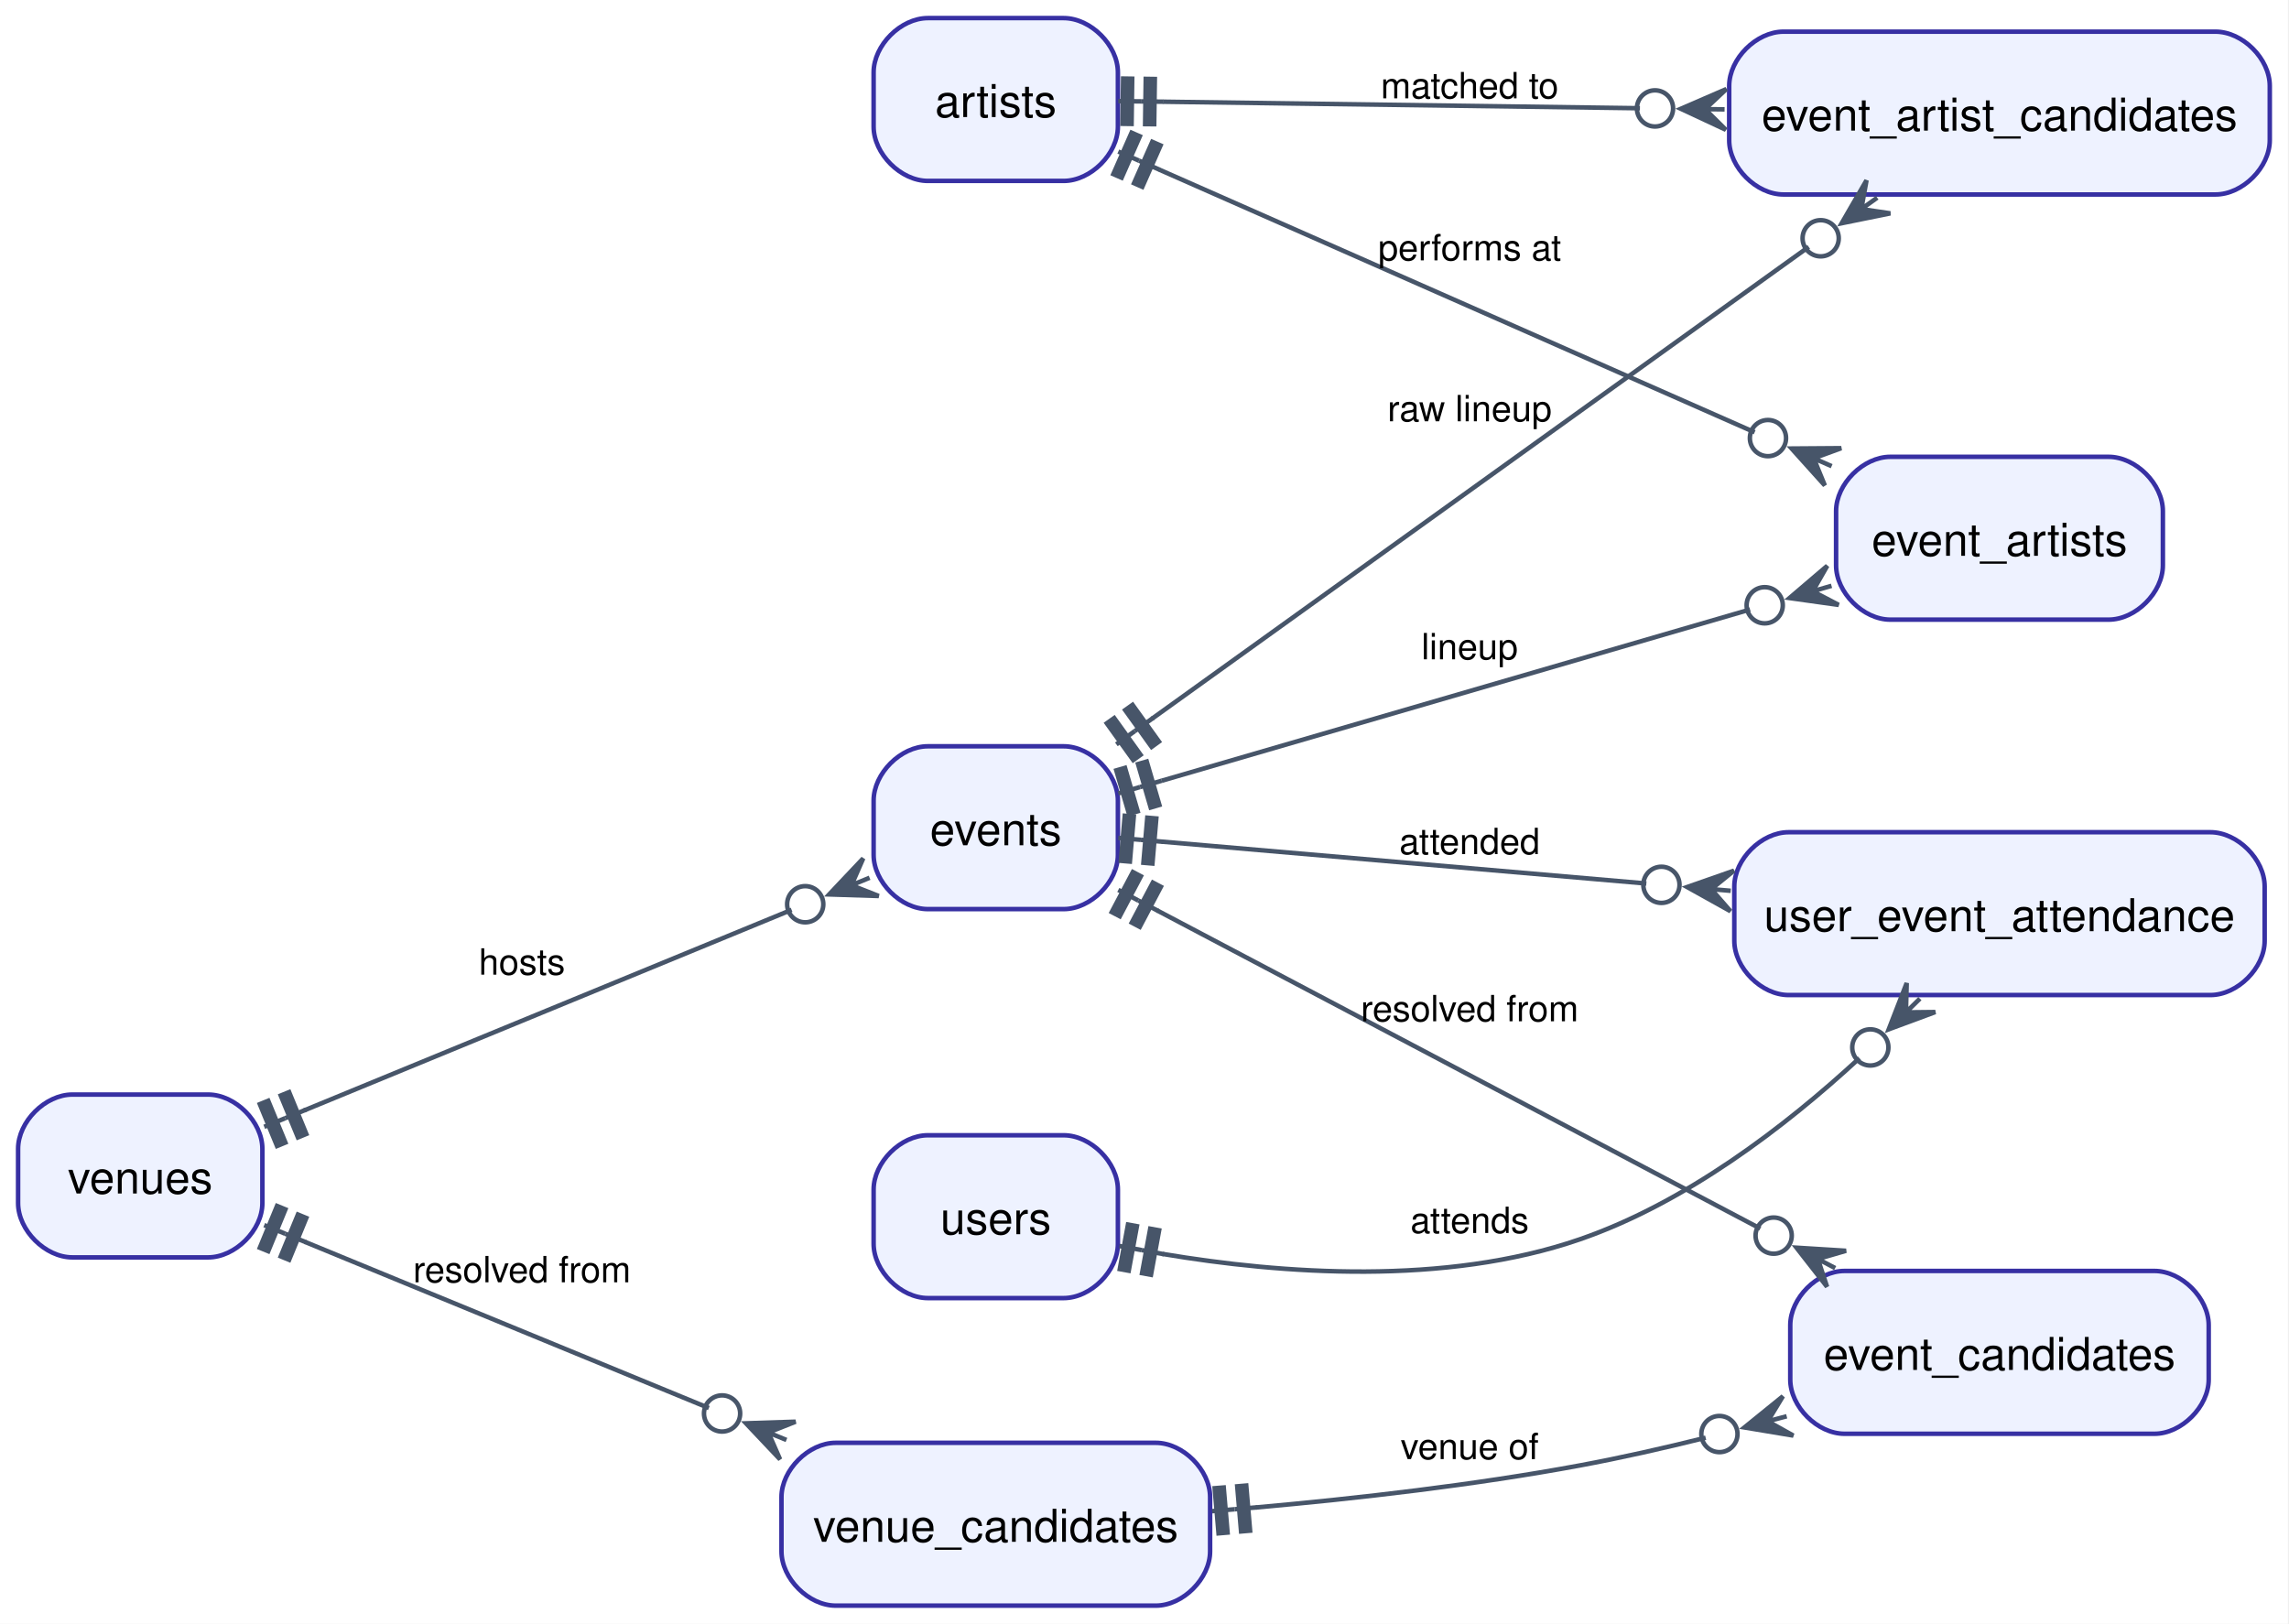
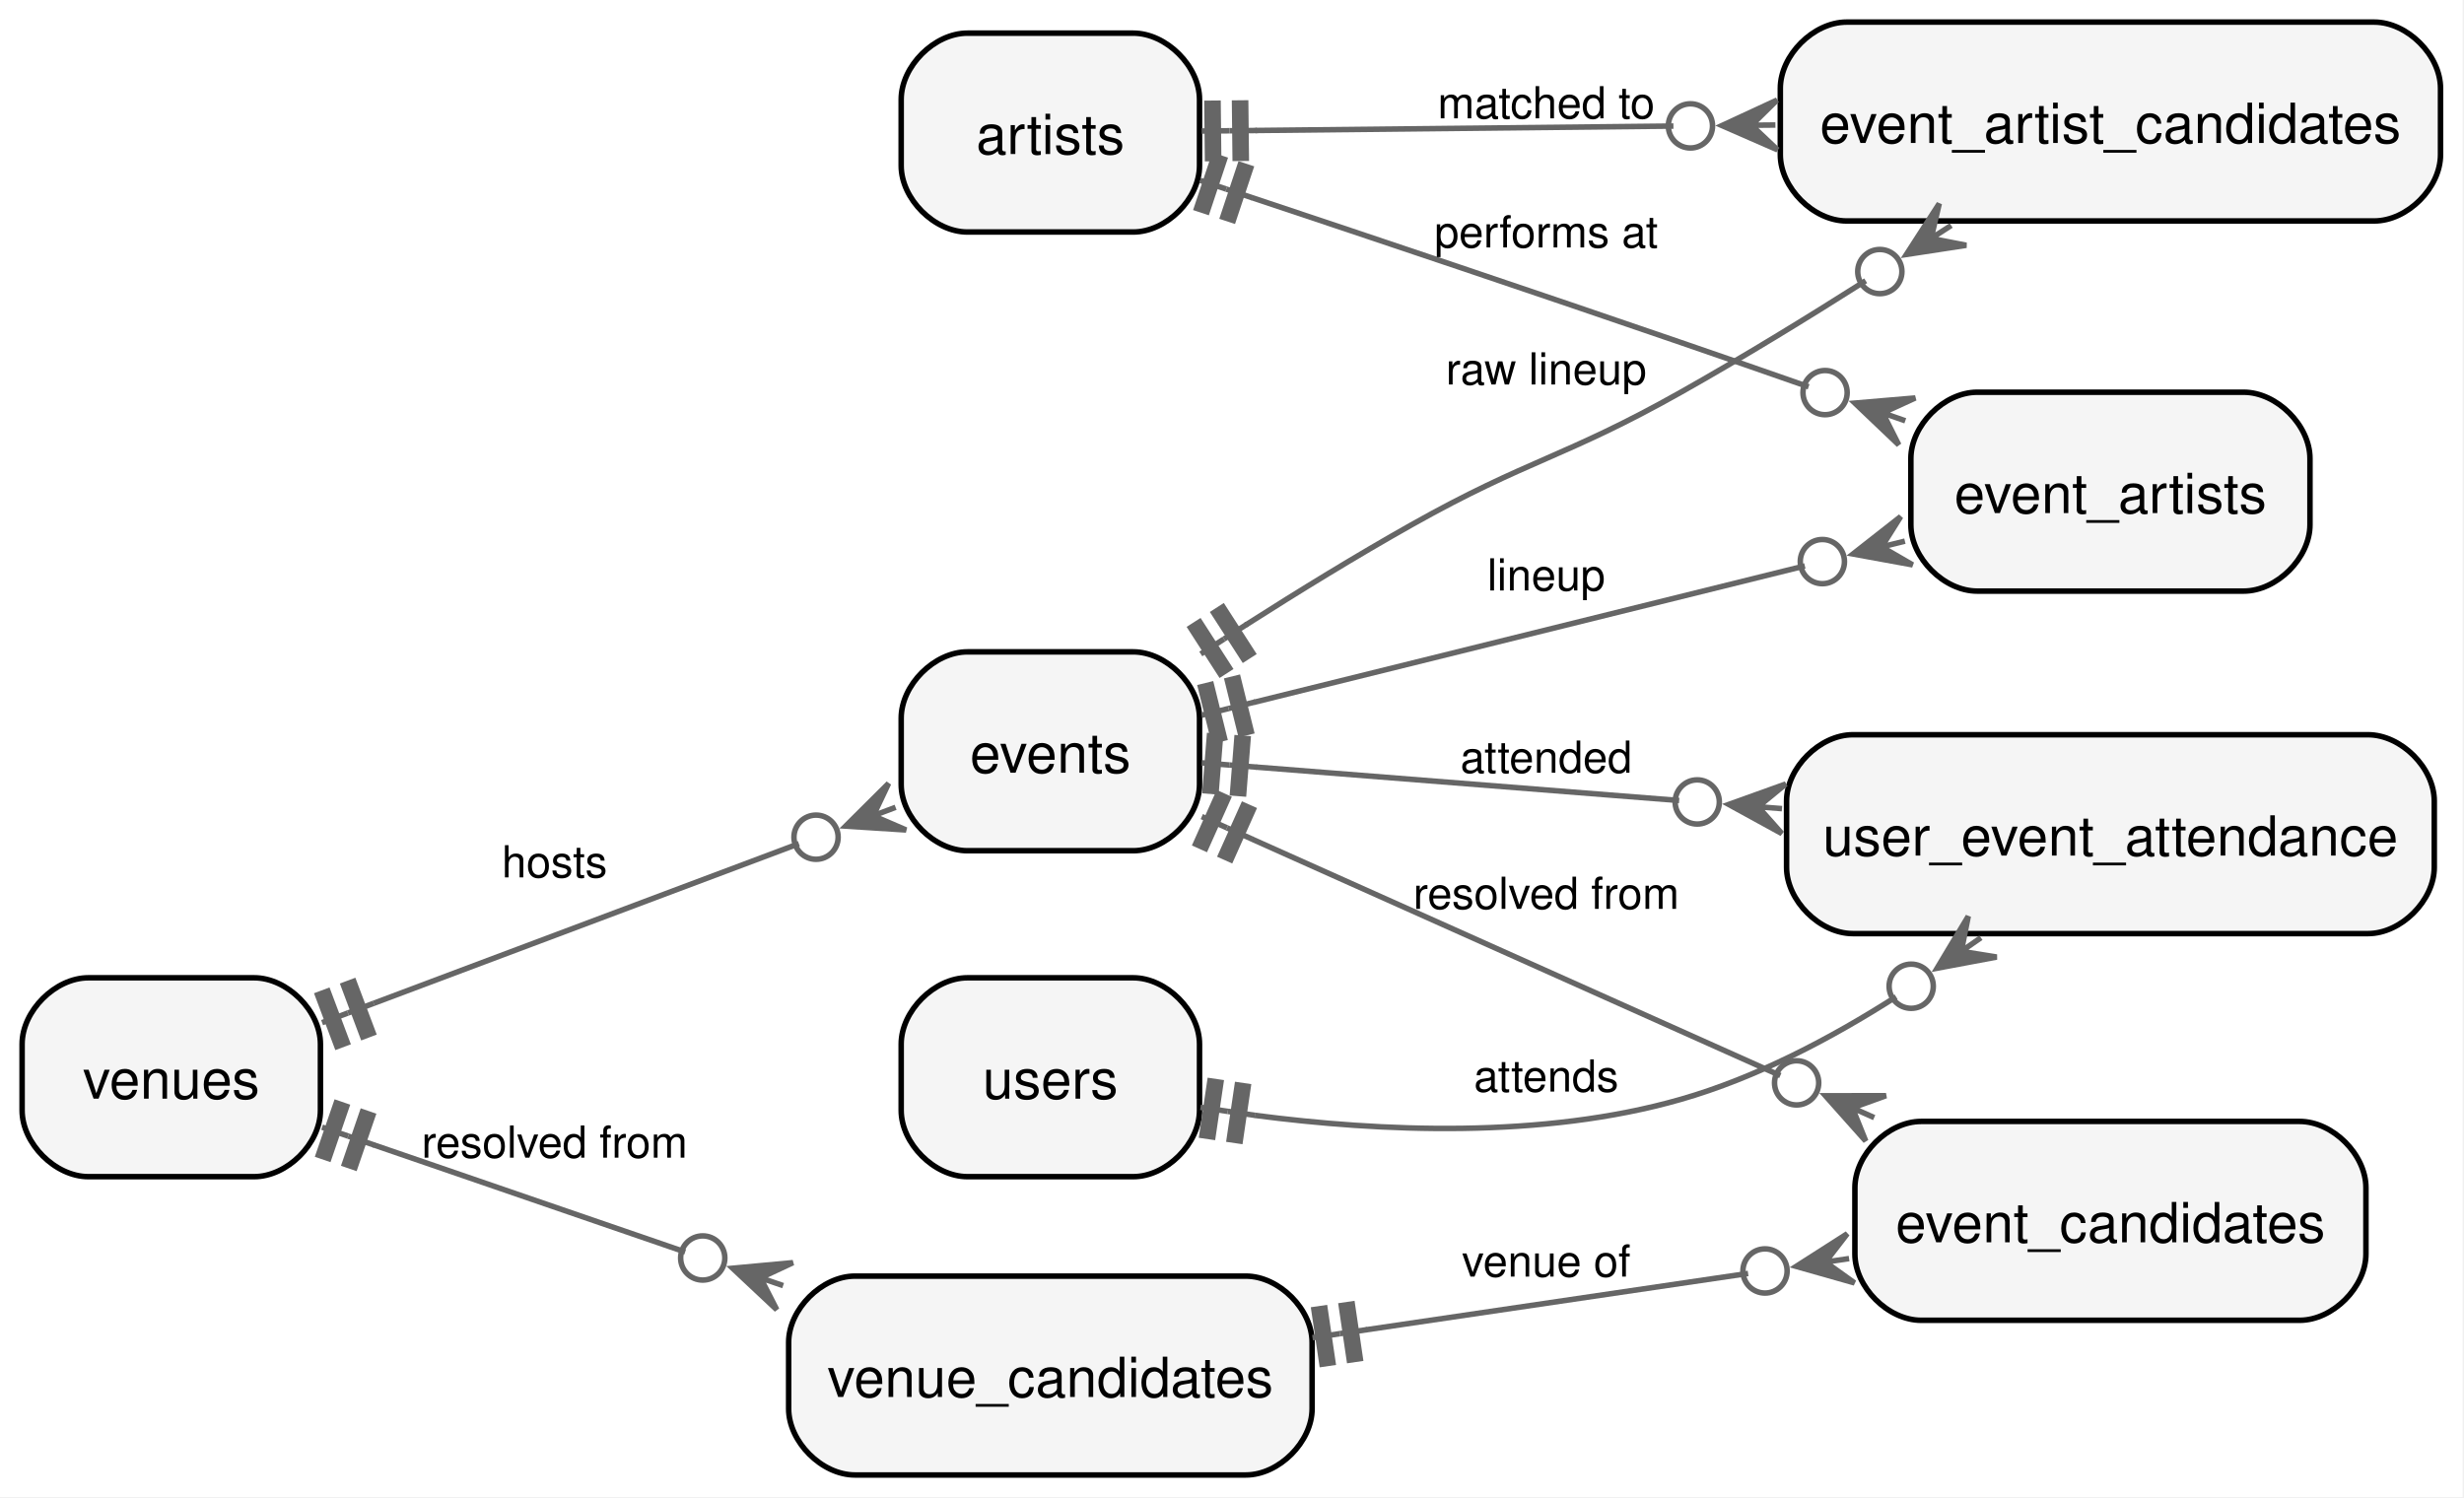
- <svg xmlns="http://www.w3.org/2000/svg" width="506pt" height="359pt" viewBox="0.00 0.00 506.00 359.00">
-   <g id="graph0" class="graph" transform="scale(1 1) rotate(0) translate(4 355)">
-     <polygon fill="white" stroke="none" points="-4,4 -4,-355 501.75,-355 501.75,4 -4,4" />
+ <svg xmlns="http://www.w3.org/2000/svg" width="446pt" height="271pt" viewBox="0.00 0.00 446.00 271.00">
+   <g id="graph0" class="graph" transform="scale(1 1) rotate(0) translate(4 267)">
+     <polygon fill="white" stroke="none" points="-4,4 -4,-267 441.75,-267 441.75,4 -4,4" />
    <g id="node1" class="node">
-       <path fill="#eef2ff" stroke="#3730a3" d="M42,-113C42,-113 12,-113 12,-113 6,-113 0,-107 0,-101 0,-101 0,-89 0,-89 0,-83 6,-77 12,-77 12,-77 42,-77 42,-77 48,-77 54,-83 54,-89 54,-89 54,-101 54,-101 54,-107 48,-113 42,-113" />
-       <text xml:space="preserve" text-anchor="middle" x="27" y="-91.12" font-family="Helvetica,sans-Serif" font-size="10.00">venues</text>
+       <path fill="#f5f5f5" stroke="black" d="M42,-90C42,-90 12,-90 12,-90 6,-90 0,-84 0,-78 0,-78 0,-66 0,-66 0,-60 6,-54 12,-54 12,-54 42,-54 42,-54 48,-54 54,-60 54,-66 54,-66 54,-78 54,-78 54,-84 48,-90 42,-90" />
+       <text xml:space="preserve" text-anchor="middle" x="27" y="-68.12" font-family="Helvetica,sans-Serif" font-size="10.00">venues</text>
    </g>
    <g id="node2" class="node">
-       <path fill="#eef2ff" stroke="#3730a3" d="M231.12,-190C231.12,-190 201.12,-190 201.12,-190 195.12,-190 189.12,-184 189.12,-178 189.12,-178 189.12,-166 189.12,-166 189.12,-160 195.12,-154 201.12,-154 201.12,-154 231.12,-154 231.12,-154 237.12,-154 243.12,-160 243.12,-166 243.12,-166 243.12,-178 243.12,-178 243.12,-184 237.12,-190 231.12,-190" />
-       <text xml:space="preserve" text-anchor="middle" x="216.12" y="-168.12" font-family="Helvetica,sans-Serif" font-size="10.00">events</text>
+       <path fill="#f5f5f5" stroke="black" d="M201.12,-149C201.12,-149 171.12,-149 171.12,-149 165.12,-149 159.12,-143 159.12,-137 159.12,-137 159.12,-125 159.12,-125 159.12,-119 165.12,-113 171.12,-113 171.12,-113 201.12,-113 201.12,-113 207.12,-113 213.12,-119 213.12,-125 213.12,-125 213.12,-137 213.12,-137 213.12,-143 207.12,-149 201.12,-149" />
+       <text xml:space="preserve" text-anchor="middle" x="186.12" y="-127.12" font-family="Helvetica,sans-Serif" font-size="10.00">events</text>
    </g>
    <g id="edge1" class="edge">
-       <path fill="none" stroke="#475569" d="M63.25,-109.5C93.79,-122.07 138.11,-140.31 170.99,-153.84" />
-       <polygon fill="#475569" stroke="#475569" points="53.44,-110.87 57.24,-101.63 59.09,-102.39 55.29,-111.63 53.44,-110.87" />
-       <polyline fill="none" stroke="#475569" points="54.41,-105.87 59.04,-107.77" />
-       <polygon fill="#475569" stroke="#475569" points="58.06,-112.78 61.86,-103.53 63.71,-104.29 59.91,-113.54 58.06,-112.78" />
-       <polyline fill="none" stroke="#475569" points="59.04,-107.77 63.66,-109.67" />
-       <polygon fill="#475569" stroke="#475569" points="179.29,-157.25 186.82,-165.22 184.22,-159.28 188.23,-160.93 188.23,-160.93 188.23,-160.93 184.22,-159.28 190.25,-156.9 179.29,-157.25" />
-       <ellipse fill="none" stroke="#475569" cx="174" cy="-155.08" rx="4" ry="4" />
-       <text xml:space="preserve" text-anchor="middle" x="111.38" y="-139.51" font-family="Helvetica,sans-Serif" font-size="8.00">hosts</text>
+       <path fill="none" stroke="#666666" d="M63.64,-85.38C86.45,-93.95 116.23,-105.13 140.6,-114.28" />
+       <polygon fill="#666666" stroke="#666666" points="53.48,-86.91 56.99,-77.55 58.87,-78.25 55.35,-87.61 53.48,-86.91" />
+       <polyline fill="none" stroke="#666666" points="54.3,-81.88 58.98,-83.63" />
+       <polygon fill="#666666" stroke="#666666" points="58.16,-88.67 61.67,-79.3 63.55,-80.01 60.03,-89.37 58.16,-88.67" />
+       <polyline fill="none" stroke="#666666" points="58.98,-83.63 63.66,-85.39" />
+       <polygon fill="#666666" stroke="#666666" points="149.07,-117.46 156.84,-125.19 154.06,-119.33 158.11,-120.86 158.11,-120.86 158.11,-120.86 154.06,-119.33 160.01,-116.76 149.07,-117.46" />
+       <ellipse fill="none" stroke="#666666" cx="143.71" cy="-115.45" rx="4" ry="4" />
+       <text xml:space="preserve" text-anchor="middle" x="96.38" y="-108.18" font-family="Helvetica,sans-Serif" font-size="8.00">hosts</text>
    </g>
    <g id="node3" class="node">
-       <path fill="#eef2ff" stroke="#3730a3" d="M251.5,-36C251.5,-36 180.75,-36 180.75,-36 174.75,-36 168.75,-30 168.75,-24 168.75,-24 168.75,-12 168.75,-12 168.75,-6 174.75,0 180.75,0 180.75,0 251.5,0 251.5,0 257.5,0 263.5,-6 263.5,-12 263.5,-12 263.5,-24 263.5,-24 263.5,-30 257.5,-36 251.5,-36" />
-       <text xml:space="preserve" text-anchor="middle" x="216.12" y="-14.12" font-family="Helvetica,sans-Serif" font-size="10.00">venue_candidates</text>
+       <path fill="#f5f5f5" stroke="black" d="M221.5,-36C221.5,-36 150.75,-36 150.75,-36 144.75,-36 138.75,-30 138.75,-24 138.75,-24 138.75,-12 138.75,-12 138.75,-6 144.75,0 150.75,0 150.75,0 221.5,0 221.5,0 227.5,0 233.5,-6 233.5,-12 233.5,-12 233.5,-24 233.5,-24 233.5,-30 227.5,-36 221.5,-36" />
+       <text xml:space="preserve" text-anchor="middle" x="186.12" y="-14.12" font-family="Helvetica,sans-Serif" font-size="10.00">venue_candidates</text>
    </g>
    <g id="edge2" class="edge">
-       <path fill="none" stroke="#475569" d="M63.38,-80.44C88.53,-70.09 122.98,-55.92 152.7,-43.69" />
-       <polygon fill="#475569" stroke="#475569" points="57.24,-88.37 53.44,-79.13 55.29,-78.37 59.09,-87.61 57.24,-88.37" />
-       <polyline fill="none" stroke="#475569" points="54.41,-84.13 59.04,-82.23" />
-       <polygon fill="#475569" stroke="#475569" points="61.86,-86.47 58.06,-77.22 59.91,-76.46 63.71,-85.71 61.86,-86.47" />
-       <polyline fill="none" stroke="#475569" points="59.04,-82.23 63.66,-80.33" />
-       <polygon fill="#475569" stroke="#475569" points="160.91,-40.31 171.87,-40.67 165.84,-38.28 169.85,-36.63 169.85,-36.63 169.85,-36.63 165.84,-38.28 168.44,-32.34 160.91,-40.31" />
-       <ellipse fill="none" stroke="#475569" cx="155.62" cy="-42.49" rx="4" ry="4" />
-       <text xml:space="preserve" text-anchor="middle" x="111.38" y="-71.49" font-family="Helvetica,sans-Serif" font-size="8.00">resolved from</text>
+       <path fill="none" stroke="#666666" d="M63.65,-59.75C80.33,-54.01 100.74,-47 120.02,-40.37" />
+       <polygon fill="#666666" stroke="#666666" points="56.87,-67.37 53.62,-57.91 55.51,-57.26 58.76,-66.72 56.87,-67.37" />
+       <polyline fill="none" stroke="#666666" points="54.3,-62.96 59.03,-61.34" />
+       <polygon fill="#666666" stroke="#666666" points="61.6,-65.74 58.35,-56.28 60.24,-55.63 63.49,-65.09 61.6,-65.74" />
+       <polyline fill="none" stroke="#666666" points="59.03,-61.34 63.76,-59.71" />
+       <polygon fill="#666666" stroke="#666666" points="128.61,-37.42 139.53,-38.43 133.65,-35.69 137.75,-34.28 137.75,-34.28 137.75,-34.28 133.65,-35.69 136.6,-29.92 128.61,-37.42" />
+       <ellipse fill="none" stroke="#666666" cx="123.2" cy="-39.28" rx="4" ry="4" />
+       <text xml:space="preserve" text-anchor="middle" x="96.38" y="-57.44" font-family="Helvetica,sans-Serif" font-size="8.00">resolved from</text>
    </g>
    <g id="node4" class="node">
-       <path fill="#eef2ff" stroke="#3730a3" d="M462.12,-254C462.12,-254 413.88,-254 413.88,-254 407.88,-254 401.88,-248 401.88,-242 401.88,-242 401.88,-230 401.88,-230 401.88,-224 407.88,-218 413.88,-218 413.88,-218 462.12,-218 462.12,-218 468.12,-218 474.12,-224 474.12,-230 474.12,-230 474.12,-242 474.12,-242 474.12,-248 468.12,-254 462.12,-254" />
-       <text xml:space="preserve" text-anchor="middle" x="438" y="-232.12" font-family="Helvetica,sans-Serif" font-size="10.00">event_artists</text>
+       <path fill="#f5f5f5" stroke="black" d="M402.12,-196C402.12,-196 353.88,-196 353.88,-196 347.88,-196 341.88,-190 341.88,-184 341.88,-184 341.88,-172 341.88,-172 341.88,-166 347.88,-160 353.88,-160 353.88,-160 402.12,-160 402.12,-160 408.12,-160 414.12,-166 414.12,-172 414.12,-172 414.12,-184 414.12,-184 414.12,-190 408.12,-196 402.12,-196" />
+       <text xml:space="preserve" text-anchor="middle" x="378" y="-174.12" font-family="Helvetica,sans-Serif" font-size="10.00">event_artists</text>
    </g>
    <g id="edge3" class="edge">
-       <path fill="none" stroke="#475569" d="M252.79,-182.38C288.01,-192.63 342.32,-208.44 382.86,-220.24" />
-       <polygon fill="#475569" stroke="#475569" points="242.77,-184.67 245.57,-175.07 247.49,-175.63 244.69,-185.23 242.77,-184.67" />
-       <polyline fill="none" stroke="#475569" points="243.21,-179.59 248.01,-180.99" />
-       <polygon fill="#475569" stroke="#475569" points="247.57,-186.07 250.37,-176.47 252.29,-177.03 249.49,-186.63 247.57,-186.07" />
-       <polyline fill="none" stroke="#475569" points="248.01,-180.99 252.81,-182.39" />
-       <polygon fill="#475569" stroke="#475569" points="391.59,-222.78 399.93,-229.9 396.71,-224.27 400.87,-225.48 400.87,-225.48 400.87,-225.48 396.71,-224.27 402.45,-221.26 391.59,-222.78" />
-       <ellipse fill="none" stroke="#475569" cx="386.1" cy="-221.18" rx="4" ry="4" />
-       <text xml:space="preserve" text-anchor="middle" x="320.88" y="-209.23" font-family="Helvetica,sans-Serif" font-size="8.00">lineup</text>
+       <path fill="none" stroke="#666666" d="M223.06,-139.89C251.17,-146.85 290.72,-156.64 322.69,-164.56" />
+       <polygon fill="#666666" stroke="#666666" points="213.3,-142.63 215.7,-132.92 217.64,-133.4 215.24,-143.11 213.3,-142.63" />
+       <polyline fill="none" stroke="#666666" points="213.53,-137.54 218.38,-138.74" />
+       <polygon fill="#666666" stroke="#666666" points="218.15,-143.83 220.55,-134.12 222.49,-134.6 220.09,-144.31 218.15,-143.83" />
+       <polyline fill="none" stroke="#666666" points="218.38,-138.74 223.23,-139.94" />
+       <polygon fill="#666666" stroke="#666666" points="331.41,-166.72 340.04,-173.49 336.59,-168 340.8,-169.04 340.8,-169.04 340.8,-169.04 336.59,-168 342.2,-164.75 331.41,-166.72" />
+       <ellipse fill="none" stroke="#666666" cx="325.86" cy="-165.34" rx="4" ry="4" />
+       <text xml:space="preserve" text-anchor="middle" x="275.88" y="-160.11" font-family="Helvetica,sans-Serif" font-size="8.00">lineup</text>
    </g>
    <g id="node5" class="node">
-       <path fill="#eef2ff" stroke="#3730a3" d="M485.75,-348C485.75,-348 390.25,-348 390.25,-348 384.25,-348 378.25,-342 378.25,-336 378.25,-336 378.25,-324 378.25,-324 378.25,-318 384.25,-312 390.25,-312 390.25,-312 485.75,-312 485.75,-312 491.75,-312 497.75,-318 497.75,-324 497.75,-324 497.75,-336 497.75,-336 497.75,-342 491.75,-348 485.75,-348" />
-       <text xml:space="preserve" text-anchor="middle" x="438" y="-326.12" font-family="Helvetica,sans-Serif" font-size="10.00">event_artist_candidates</text>
+       <path fill="#f5f5f5" stroke="black" d="M425.75,-263C425.75,-263 330.25,-263 330.25,-263 324.25,-263 318.25,-257 318.25,-251 318.25,-251 318.25,-239 318.25,-239 318.25,-233 324.25,-227 330.25,-227 330.25,-227 425.75,-227 425.75,-227 431.75,-227 437.75,-233 437.75,-239 437.75,-239 437.75,-251 437.75,-251 437.75,-257 431.75,-263 425.75,-263" />
+       <text xml:space="preserve" text-anchor="middle" x="378" y="-241.12" font-family="Helvetica,sans-Serif" font-size="10.00">event_artist_candidates</text>
    </g>
    <g id="edge4" class="edge">
-       <path fill="none" stroke="#475569" d="M250.64,-196.08C289.59,-224.07 353.87,-270.27 395.83,-300.42" />
-       <polygon fill="#475569" stroke="#475569" points="240.67,-195.08 246.51,-186.96 248.13,-188.12 242.3,-196.24 240.67,-195.08" />
-       <polyline fill="none" stroke="#475569" points="242.78,-190.43 246.84,-193.35" />
-       <polygon fill="#475569" stroke="#475569" points="244.73,-198 250.57,-189.87 252.19,-191.04 246.36,-199.16 244.73,-198" />
-       <polyline fill="none" stroke="#475569" points="246.84,-193.35 250.9,-196.27" />
-       <polygon fill="#475569" stroke="#475569" points="403.12,-305.65 408.61,-315.14 407.45,-308.77 410.97,-311.29 410.97,-311.29 410.97,-311.29 407.45,-308.77 413.86,-307.83 403.12,-305.65" />
-       <ellipse fill="none" stroke="#475569" cx="398.47" cy="-302.32" rx="4" ry="4" />
-       <text xml:space="preserve" text-anchor="middle" x="320.88" y="-261.86" font-family="Helvetica,sans-Serif" font-size="8.00">raw lineup</text>
+       <path fill="none" stroke="#666666" d="M221.5,-153.87C231.08,-159.98 241.58,-166.42 251.5,-172 272.55,-183.84 279.21,-184.15 300.25,-196 311.28,-202.21 322.92,-209.33 333.7,-216.18" />
+       <polygon fill="#666666" stroke="#666666" points="211.48,-153.37 216.9,-144.96 218.58,-146.04 213.16,-154.45 211.48,-153.37" />
+       <polyline fill="none" stroke="#666666" points="213.35,-148.62 217.55,-151.33" />
+       <polygon fill="#666666" stroke="#666666" points="215.68,-156.07 221.1,-147.67 222.78,-148.75 217.37,-157.16 215.68,-156.07" />
+       <polyline fill="none" stroke="#666666" points="217.55,-151.33 221.76,-154.04" />
+       <polygon fill="#666666" stroke="#666666" points="341.07,-220.94 347.02,-230.15 345.54,-223.84 349.18,-226.19 349.18,-226.19 349.18,-226.19 345.54,-223.84 351.91,-222.6 341.07,-220.94" />
+       <ellipse fill="none" stroke="#666666" cx="336.26" cy="-217.84" rx="4" ry="4" />
+       <text xml:space="preserve" text-anchor="middle" x="275.88" y="-197.4" font-family="Helvetica,sans-Serif" font-size="8.00">raw lineup</text>
    </g>
    <g id="node6" class="node">
-       <path fill="#eef2ff" stroke="#3730a3" d="M472.25,-74C472.25,-74 403.75,-74 403.75,-74 397.75,-74 391.75,-68 391.75,-62 391.75,-62 391.75,-50 391.75,-50 391.75,-44 397.75,-38 403.75,-38 403.75,-38 472.25,-38 472.25,-38 478.25,-38 484.25,-44 484.25,-50 484.25,-50 484.25,-62 484.25,-62 484.25,-68 478.25,-74 472.25,-74" />
-       <text xml:space="preserve" text-anchor="middle" x="438" y="-52.12" font-family="Helvetica,sans-Serif" font-size="10.00">event_candidates</text>
+       <path fill="#f5f5f5" stroke="black" d="M412.25,-64C412.25,-64 343.75,-64 343.75,-64 337.75,-64 331.75,-58 331.75,-52 331.75,-52 331.75,-40 331.75,-40 331.75,-34 337.75,-28 343.75,-28 343.75,-28 412.25,-28 412.25,-28 418.25,-28 424.25,-34 424.25,-40 424.25,-40 424.25,-52 424.25,-52 424.25,-58 418.25,-64 412.25,-64" />
+       <text xml:space="preserve" text-anchor="middle" x="378" y="-42.12" font-family="Helvetica,sans-Serif" font-size="10.00">event_candidates</text>
    </g>
    <g id="edge5" class="edge">
-       <path fill="none" stroke="#475569" d="M251.81,-153.7C287.64,-134.8 343.99,-105.07 385.13,-83.37" />
-       <polygon fill="#475569" stroke="#475569" points="246.43,-162.19 241.76,-153.35 243.53,-152.42 248.2,-161.26 246.43,-162.19" />
-       <polyline fill="none" stroke="#475569" points="243.21,-158.24 247.63,-155.9" />
-       <polygon fill="#475569" stroke="#475569" points="250.85,-159.86 246.18,-151.02 247.95,-150.08 252.62,-158.93 250.85,-159.86" />
-       <polyline fill="none" stroke="#475569" points="247.63,-155.9 252.06,-153.57" />
-       <polygon fill="#475569" stroke="#475569" points="393.13,-79.14 404.08,-78.46 397.85,-76.65 401.68,-74.63 401.68,-74.63 401.68,-74.63 397.85,-76.65 399.88,-70.5 393.13,-79.14" />
-       <ellipse fill="none" stroke="#475569" cx="388.08" cy="-81.81" rx="4" ry="4" />
-       <text xml:space="preserve" text-anchor="middle" x="320.88" y="-129.2" font-family="Helvetica,sans-Serif" font-size="8.00">resolved from</text>
+       <path fill="none" stroke="#666666" d="M222.57,-115.13C249.43,-103.11 286.93,-86.32 318.25,-72.3" />
+       <polygon fill="#666666" stroke="#666666" points="216.48,-123.34 212.4,-114.21 214.22,-113.39 218.31,-122.52 216.48,-123.34" />
+       <polyline fill="none" stroke="#666666" points="213.53,-119.18 218.09,-117.14" />
+       <polygon fill="#666666" stroke="#666666" points="221.05,-121.29 216.96,-112.17 218.79,-111.35 222.87,-120.48 221.05,-121.29" />
+       <polyline fill="none" stroke="#666666" points="218.09,-117.14 222.65,-115.1" />
+       <polygon fill="#666666" stroke="#666666" points="326.42,-68.64 337.38,-68.66 331.29,-66.46 335.24,-64.69 335.24,-64.69 335.24,-64.69 331.29,-66.46 333.71,-60.45 326.42,-68.64" />
+       <ellipse fill="none" stroke="#666666" cx="321.2" cy="-70.98" rx="4" ry="4" />
+       <text xml:space="preserve" text-anchor="middle" x="275.88" y="-102.48" font-family="Helvetica,sans-Serif" font-size="8.00">resolved from</text>
    </g>
    <g id="node7" class="node">
-       <path fill="#eef2ff" stroke="#3730a3" d="M484.62,-171C484.62,-171 391.38,-171 391.38,-171 385.38,-171 379.38,-165 379.38,-159 379.38,-159 379.38,-147 379.38,-147 379.38,-141 385.38,-135 391.38,-135 391.38,-135 484.62,-135 484.62,-135 490.62,-135 496.62,-141 496.62,-147 496.62,-147 496.62,-159 496.62,-159 496.62,-165 490.62,-171 484.62,-171" />
-       <text xml:space="preserve" text-anchor="middle" x="438" y="-149.12" font-family="Helvetica,sans-Serif" font-size="10.00">user_event_attendance</text>
+       <path fill="#f5f5f5" stroke="black" d="M424.62,-134C424.62,-134 331.38,-134 331.38,-134 325.38,-134 319.38,-128 319.38,-122 319.38,-122 319.38,-110 319.38,-110 319.38,-104 325.38,-98 331.38,-98 331.38,-98 424.62,-98 424.62,-98 430.62,-98 436.62,-104 436.62,-110 436.62,-110 436.62,-122 436.62,-122 436.62,-128 430.62,-134 424.62,-134" />
+       <text xml:space="preserve" text-anchor="middle" x="378" y="-112.12" font-family="Helvetica,sans-Serif" font-size="10.00">user_event_attendance</text>
    </g>
    <g id="edge6" class="edge">
-       <path fill="none" stroke="#475569" d="M252.78,-168.92C281.69,-166.42 323.47,-162.81 359.94,-159.66" />
-       <polygon fill="#475569" stroke="#475569" points="244.64,-174.64 243.78,-164.68 245.77,-164.51 246.63,-174.47 244.64,-174.64" />
-       <polyline fill="none" stroke="#475569" points="243.21,-169.75 248.19,-169.32" />
-       <polygon fill="#475569" stroke="#475569" points="249.62,-174.21 248.76,-164.25 250.75,-164.08 251.61,-174.04 249.62,-174.21" />
-       <polyline fill="none" stroke="#475569" points="248.19,-169.32 253.17,-168.88" />
-       <polygon fill="#475569" stroke="#475569" points="368.96,-158.88 379.31,-162.5 374.28,-158.42 378.59,-158.05 378.59,-158.05 378.59,-158.05 374.28,-158.42 378.54,-153.54 368.96,-158.88" />
-       <ellipse fill="none" stroke="#475569" cx="363.27" cy="-159.37" rx="4" ry="4" />
-       <text xml:space="preserve" text-anchor="middle" x="320.88" y="-166.16" font-family="Helvetica,sans-Serif" font-size="8.00">attended</text>
+       <path fill="none" stroke="#666666" d="M223.36,-128.14C245.04,-126.42 273.45,-124.18 299.94,-122.09" />
+       <polygon fill="#666666" stroke="#666666" points="214.92,-133.82 214.13,-123.85 216.12,-123.69 216.91,-133.66 214.92,-133.82" />
+       <polyline fill="none" stroke="#666666" points="213.53,-128.91 218.51,-128.52" />
+       <polygon fill="#666666" stroke="#666666" points="219.9,-133.43 219.11,-123.46 221.11,-123.3 221.9,-133.27 219.9,-133.43" />
+       <polyline fill="none" stroke="#666666" points="218.51,-128.52 223.5,-128.13" />
+       <polygon fill="#666666" stroke="#666666" points="308.92,-121.38 319.24,-125.08 314.23,-120.96 318.55,-120.62 318.55,-120.62 318.55,-120.62 314.23,-120.96 318.53,-116.11 308.92,-121.38" />
+       <ellipse fill="none" stroke="#666666" cx="303.21" cy="-121.83" rx="4" ry="4" />
+       <text xml:space="preserve" text-anchor="middle" x="275.88" y="-127.12" font-family="Helvetica,sans-Serif" font-size="8.00">attended</text>
    </g>
    <g id="edge9" class="edge">
-       <path fill="none" stroke="#475569" d="M273.64,-21.71C296.06,-23.71 321.98,-26.68 345.25,-31 354.31,-32.68 363.78,-34.82 373.05,-37.13" />
-       <polygon fill="#475569" stroke="#475569" points="264.52,-25.96 265.37,-15.99 267.36,-16.16 266.51,-26.12 264.52,-25.96" />
-       <polyline fill="none" stroke="#475569" points="263.95,-20.89 268.93,-21.31" />
-       <polygon fill="#475569" stroke="#475569" points="269.5,-26.38 270.35,-16.41 272.34,-16.58 271.49,-26.55 269.5,-26.38" />
-       <polyline fill="none" stroke="#475569" points="268.93,-21.31 273.91,-21.74" />
-       <polygon fill="#475569" stroke="#475569" points="381.62,-39.4 390.13,-46.3 386.77,-40.76 390.96,-41.87 390.96,-41.87 390.96,-41.87 386.77,-40.76 392.43,-37.6 381.62,-39.4" />
-       <ellipse fill="none" stroke="#475569" cx="376.09" cy="-37.94" rx="4" ry="4" />
-       <text xml:space="preserve" text-anchor="middle" x="320.88" y="-32.4" font-family="Helvetica,sans-Serif" font-size="8.00">venue of</text>
+       <path fill="none" stroke="#666666" d="M243.26,-26.28C264.97,-29.48 289.96,-33.17 312.42,-36.48" />
+       <polygon fill="#666666" stroke="#666666" points="233.83,-29.94 235.29,-20.05 237.27,-20.34 235.81,-30.23 233.83,-29.94" />
+       <polyline fill="none" stroke="#666666" points="233.57,-24.85 238.52,-25.58" />
+       <polygon fill="#666666" stroke="#666666" points="238.78,-30.67 240.24,-20.78 242.22,-21.07 240.76,-30.96 238.78,-30.67" />
+       <polyline fill="none" stroke="#666666" points="238.52,-25.58 243.47,-26.31" />
+       <polygon fill="#666666" stroke="#666666" points="321.13,-37.76 330.37,-43.67 326.41,-38.54 330.7,-39.17 330.7,-39.17 330.7,-39.17 326.41,-38.54 331.68,-34.77 321.13,-37.76" />
+       <ellipse fill="none" stroke="#666666" cx="315.48" cy="-36.93" rx="4" ry="4" />
+       <text xml:space="preserve" text-anchor="middle" x="275.88" y="-35.91" font-family="Helvetica,sans-Serif" font-size="8.00">venue of</text>
    </g>
    <g id="node8" class="node">
-       <path fill="#eef2ff" stroke="#3730a3" d="M231.12,-351C231.12,-351 201.12,-351 201.12,-351 195.12,-351 189.12,-345 189.12,-339 189.12,-339 189.12,-327 189.12,-327 189.12,-321 195.12,-315 201.12,-315 201.12,-315 231.12,-315 231.12,-315 237.12,-315 243.12,-321 243.12,-327 243.12,-327 243.12,-339 243.12,-339 243.12,-345 237.12,-351 231.12,-351" />
-       <text xml:space="preserve" text-anchor="middle" x="216.12" y="-329.12" font-family="Helvetica,sans-Serif" font-size="10.00">artists</text>
+       <path fill="#f5f5f5" stroke="black" d="M201.12,-261C201.12,-261 171.12,-261 171.12,-261 165.12,-261 159.12,-255 159.12,-249 159.12,-249 159.12,-237 159.12,-237 159.12,-231 165.12,-225 171.12,-225 171.12,-225 201.12,-225 201.12,-225 207.12,-225 213.12,-231 213.12,-237 213.12,-237 213.12,-249 213.12,-249 213.12,-255 207.12,-261 201.12,-261" />
+       <text xml:space="preserve" text-anchor="middle" x="186.12" y="-239.12" font-family="Helvetica,sans-Serif" font-size="10.00">artists</text>
    </g>
    <g id="edge7" class="edge">
-       <path fill="none" stroke="#475569" d="M252.27,-317.49C287.77,-301.84 343.04,-277.45 383.88,-259.43" />
-       <polygon fill="#475569" stroke="#475569" points="246.14,-325.66 242.11,-316.51 243.94,-315.71 247.97,-324.86 246.14,-325.66" />
-       <polyline fill="none" stroke="#475569" points="243.21,-321.49 247.79,-319.47" />
-       <polygon fill="#475569" stroke="#475569" points="250.72,-323.64 246.68,-314.5 248.51,-313.69 252.55,-322.84 250.72,-323.64" />
-       <polyline fill="none" stroke="#475569" points="247.79,-319.47 252.36,-317.46" />
-       <polygon fill="#475569" stroke="#475569" points="392.05,-255.83 403.02,-255.91 396.93,-253.68 400.9,-251.93 400.9,-251.93 400.9,-251.93 396.93,-253.68 399.39,-247.67 392.05,-255.83" />
-       <ellipse fill="none" stroke="#475569" cx="386.82" cy="-258.14" rx="4" ry="4" />
-       <text xml:space="preserve" text-anchor="middle" x="320.88" y="-297.44" font-family="Helvetica,sans-Serif" font-size="8.00">performs at</text>
+       <path fill="none" stroke="#666666" d="M222.63,-231.22C244.94,-223.78 274.31,-213.92 300.25,-205 307.73,-202.43 315.62,-199.69 323.37,-196.98" />
+       <polygon fill="#666666" stroke="#666666" points="215.75,-238.78 212.59,-229.29 214.49,-228.66 217.65,-238.15 215.75,-238.78" />
+       <polyline fill="none" stroke="#666666" points="213.22,-234.35 217.96,-232.77" />
+       <polygon fill="#666666" stroke="#666666" points="220.49,-237.2 217.33,-227.71 219.23,-227.08 222.39,-236.57 220.49,-237.2" />
+       <polyline fill="none" stroke="#666666" points="217.96,-232.77 222.71,-231.19" />
+       <polygon fill="#666666" stroke="#666666" points="331.75,-194.03 342.68,-194.96 336.78,-192.26 340.87,-190.83 340.87,-190.83 340.87,-190.83 336.78,-192.26 339.69,-186.47 331.75,-194.03" />
+       <ellipse fill="none" stroke="#666666" cx="326.35" cy="-195.93" rx="4" ry="4" />
+       <text xml:space="preserve" text-anchor="middle" x="275.88" y="-222.21" font-family="Helvetica,sans-Serif" font-size="8.00">performs at</text>
    </g>
    <g id="edge8" class="edge">
-       <path fill="none" stroke="#475569" d="M253.11,-332.51C281.63,-332.12 322.53,-331.56 358.52,-331.07" />
-       <polygon fill="#475569" stroke="#475569" points="244.28,-337.63 244.14,-327.63 246.14,-327.6 246.28,-337.6 244.28,-337.63" />
-       <polyline fill="none" stroke="#475569" points="243.21,-332.64 248.21,-332.58" />
-       <polygon fill="#475569" stroke="#475569" points="249.28,-337.56 249.14,-327.56 251.14,-327.54 251.28,-337.53 249.28,-337.56" />
-       <polyline fill="none" stroke="#475569" points="248.21,-332.58 253.21,-332.51" />
-       <polygon fill="#475569" stroke="#475569" points="367.57,-330.95 377.63,-335.31 372.9,-330.87 377.23,-330.82 377.23,-330.82 377.23,-330.82 372.9,-330.87 377.51,-326.31 367.57,-330.95" />
-       <ellipse fill="none" stroke="#475569" cx="361.85" cy="-331.03" rx="4" ry="4" />
-       <text xml:space="preserve" text-anchor="middle" x="320.88" y="-333.26" font-family="Helvetica,sans-Serif" font-size="8.00">matched to</text>
+       <path fill="none" stroke="#666666" d="M223.24,-243.38C244.66,-243.61 272.67,-243.9 298.9,-244.18" />
+       <polygon fill="#666666" stroke="#666666" points="214.47,-248.29 214.58,-238.29 216.58,-238.31 216.47,-248.31 214.47,-248.29" />
+       <polyline fill="none" stroke="#666666" points="213.53,-243.28 218.53,-243.33" />
+       <polygon fill="#666666" stroke="#666666" points="219.47,-248.34 219.58,-238.34 221.58,-238.36 221.47,-248.36 219.47,-248.34" />
+       <polyline fill="none" stroke="#666666" points="218.53,-243.33 223.53,-243.38" />
+       <polygon fill="#666666" stroke="#666666" points="307.69,-244.27 317.65,-248.88 313.03,-244.33 317.36,-244.37 317.36,-244.37 317.36,-244.37 313.03,-244.33 317.74,-239.88 307.69,-244.27" />
+       <ellipse fill="none" stroke="#666666" cx="301.98" cy="-244.21" rx="4" ry="4" />
+       <text xml:space="preserve" text-anchor="middle" x="275.88" y="-245.58" font-family="Helvetica,sans-Serif" font-size="8.00">matched to</text>
    </g>
    <g id="node9" class="node">
-       <path fill="#eef2ff" stroke="#3730a3" d="M231.12,-104C231.12,-104 201.12,-104 201.12,-104 195.12,-104 189.12,-98 189.12,-92 189.12,-92 189.12,-80 189.12,-80 189.12,-74 195.12,-68 201.12,-68 201.12,-68 231.12,-68 231.12,-68 237.12,-68 243.12,-74 243.12,-80 243.12,-80 243.12,-92 243.12,-92 243.12,-98 237.12,-104 231.12,-104" />
-       <text xml:space="preserve" text-anchor="middle" x="216.12" y="-82.12" font-family="Helvetica,sans-Serif" font-size="10.00">users</text>
+       <path fill="#f5f5f5" stroke="black" d="M201.12,-90C201.12,-90 171.12,-90 171.12,-90 165.12,-90 159.12,-84 159.12,-78 159.12,-78 159.12,-66 159.12,-66 159.12,-60 165.12,-54 171.12,-54 171.12,-54 201.12,-54 201.12,-54 207.12,-54 213.12,-60 213.12,-66 213.12,-66 213.12,-78 213.12,-78 213.12,-84 207.12,-90 201.12,-90" />
+       <text xml:space="preserve" text-anchor="middle" x="186.12" y="-68.12" font-family="Helvetica,sans-Serif" font-size="10.00">users</text>
    </g>
    <g id="edge10" class="edge">
-       <path fill="none" stroke="#475569" d="M253.01,-77.76C279.28,-73.34 315.4,-70.69 345.25,-81 368.57,-89.06 390.48,-105.76 407.04,-121.05" />
-       <polygon fill="#475569" stroke="#475569" points="245.35,-84.25 243.54,-74.41 245.51,-74.05 247.32,-83.89 245.35,-84.25" />
-       <polyline fill="none" stroke="#475569" points="243.46,-79.51 248.38,-78.61" />
-       <polygon fill="#475569" stroke="#475569" points="250.27,-83.34 248.46,-73.51 250.43,-73.15 252.23,-82.98 250.27,-83.34" />
-       <polyline fill="none" stroke="#475569" points="248.38,-78.61 253.3,-77.7" />
-       <polygon fill="#475569" stroke="#475569" points="413.52,-127.43 417.49,-137.65 417.32,-131.17 420.41,-134.21 420.41,-134.21 420.41,-134.21 417.32,-131.17 423.81,-131.24 413.52,-127.43" />
-       <ellipse fill="none" stroke="#475569" cx="409.45" cy="-123.42" rx="4" ry="4" />
-       <text xml:space="preserve" text-anchor="middle" x="320.88" y="-82.4" font-family="Helvetica,sans-Serif" font-size="8.00">attends</text>
+       <path fill="none" stroke="#666666" d="M223.14,-65.1C245.72,-62.15 275.19,-60.81 300.25,-68 313.85,-71.9 327.38,-79 339.2,-86.56" />
+       <polygon fill="#666666" stroke="#666666" points="215.01,-71.35 213.55,-61.46 215.53,-61.17 216.99,-71.06 215.01,-71.35" />
+       <polyline fill="none" stroke="#666666" points="213.29,-66.55 218.24,-65.82" />
+       <polygon fill="#666666" stroke="#666666" points="219.96,-70.62 218.5,-60.73 220.48,-60.44 221.93,-70.33 219.96,-70.62" />
+       <polyline fill="none" stroke="#666666" points="218.24,-65.82 223.19,-65.1" />
+       <polygon fill="#666666" stroke="#666666" points="346.63,-91.74 352.27,-101.14 351.01,-94.79 354.56,-97.26 354.56,-97.26 354.56,-97.26 351.01,-94.79 357.41,-93.76 346.63,-91.74" />
+       <ellipse fill="none" stroke="#666666" cx="341.94" cy="-88.47" rx="4" ry="4" />
+       <text xml:space="preserve" text-anchor="middle" x="275.88" y="-69.4" font-family="Helvetica,sans-Serif" font-size="8.00">attends</text>
    </g>
  </g>
</svg>
